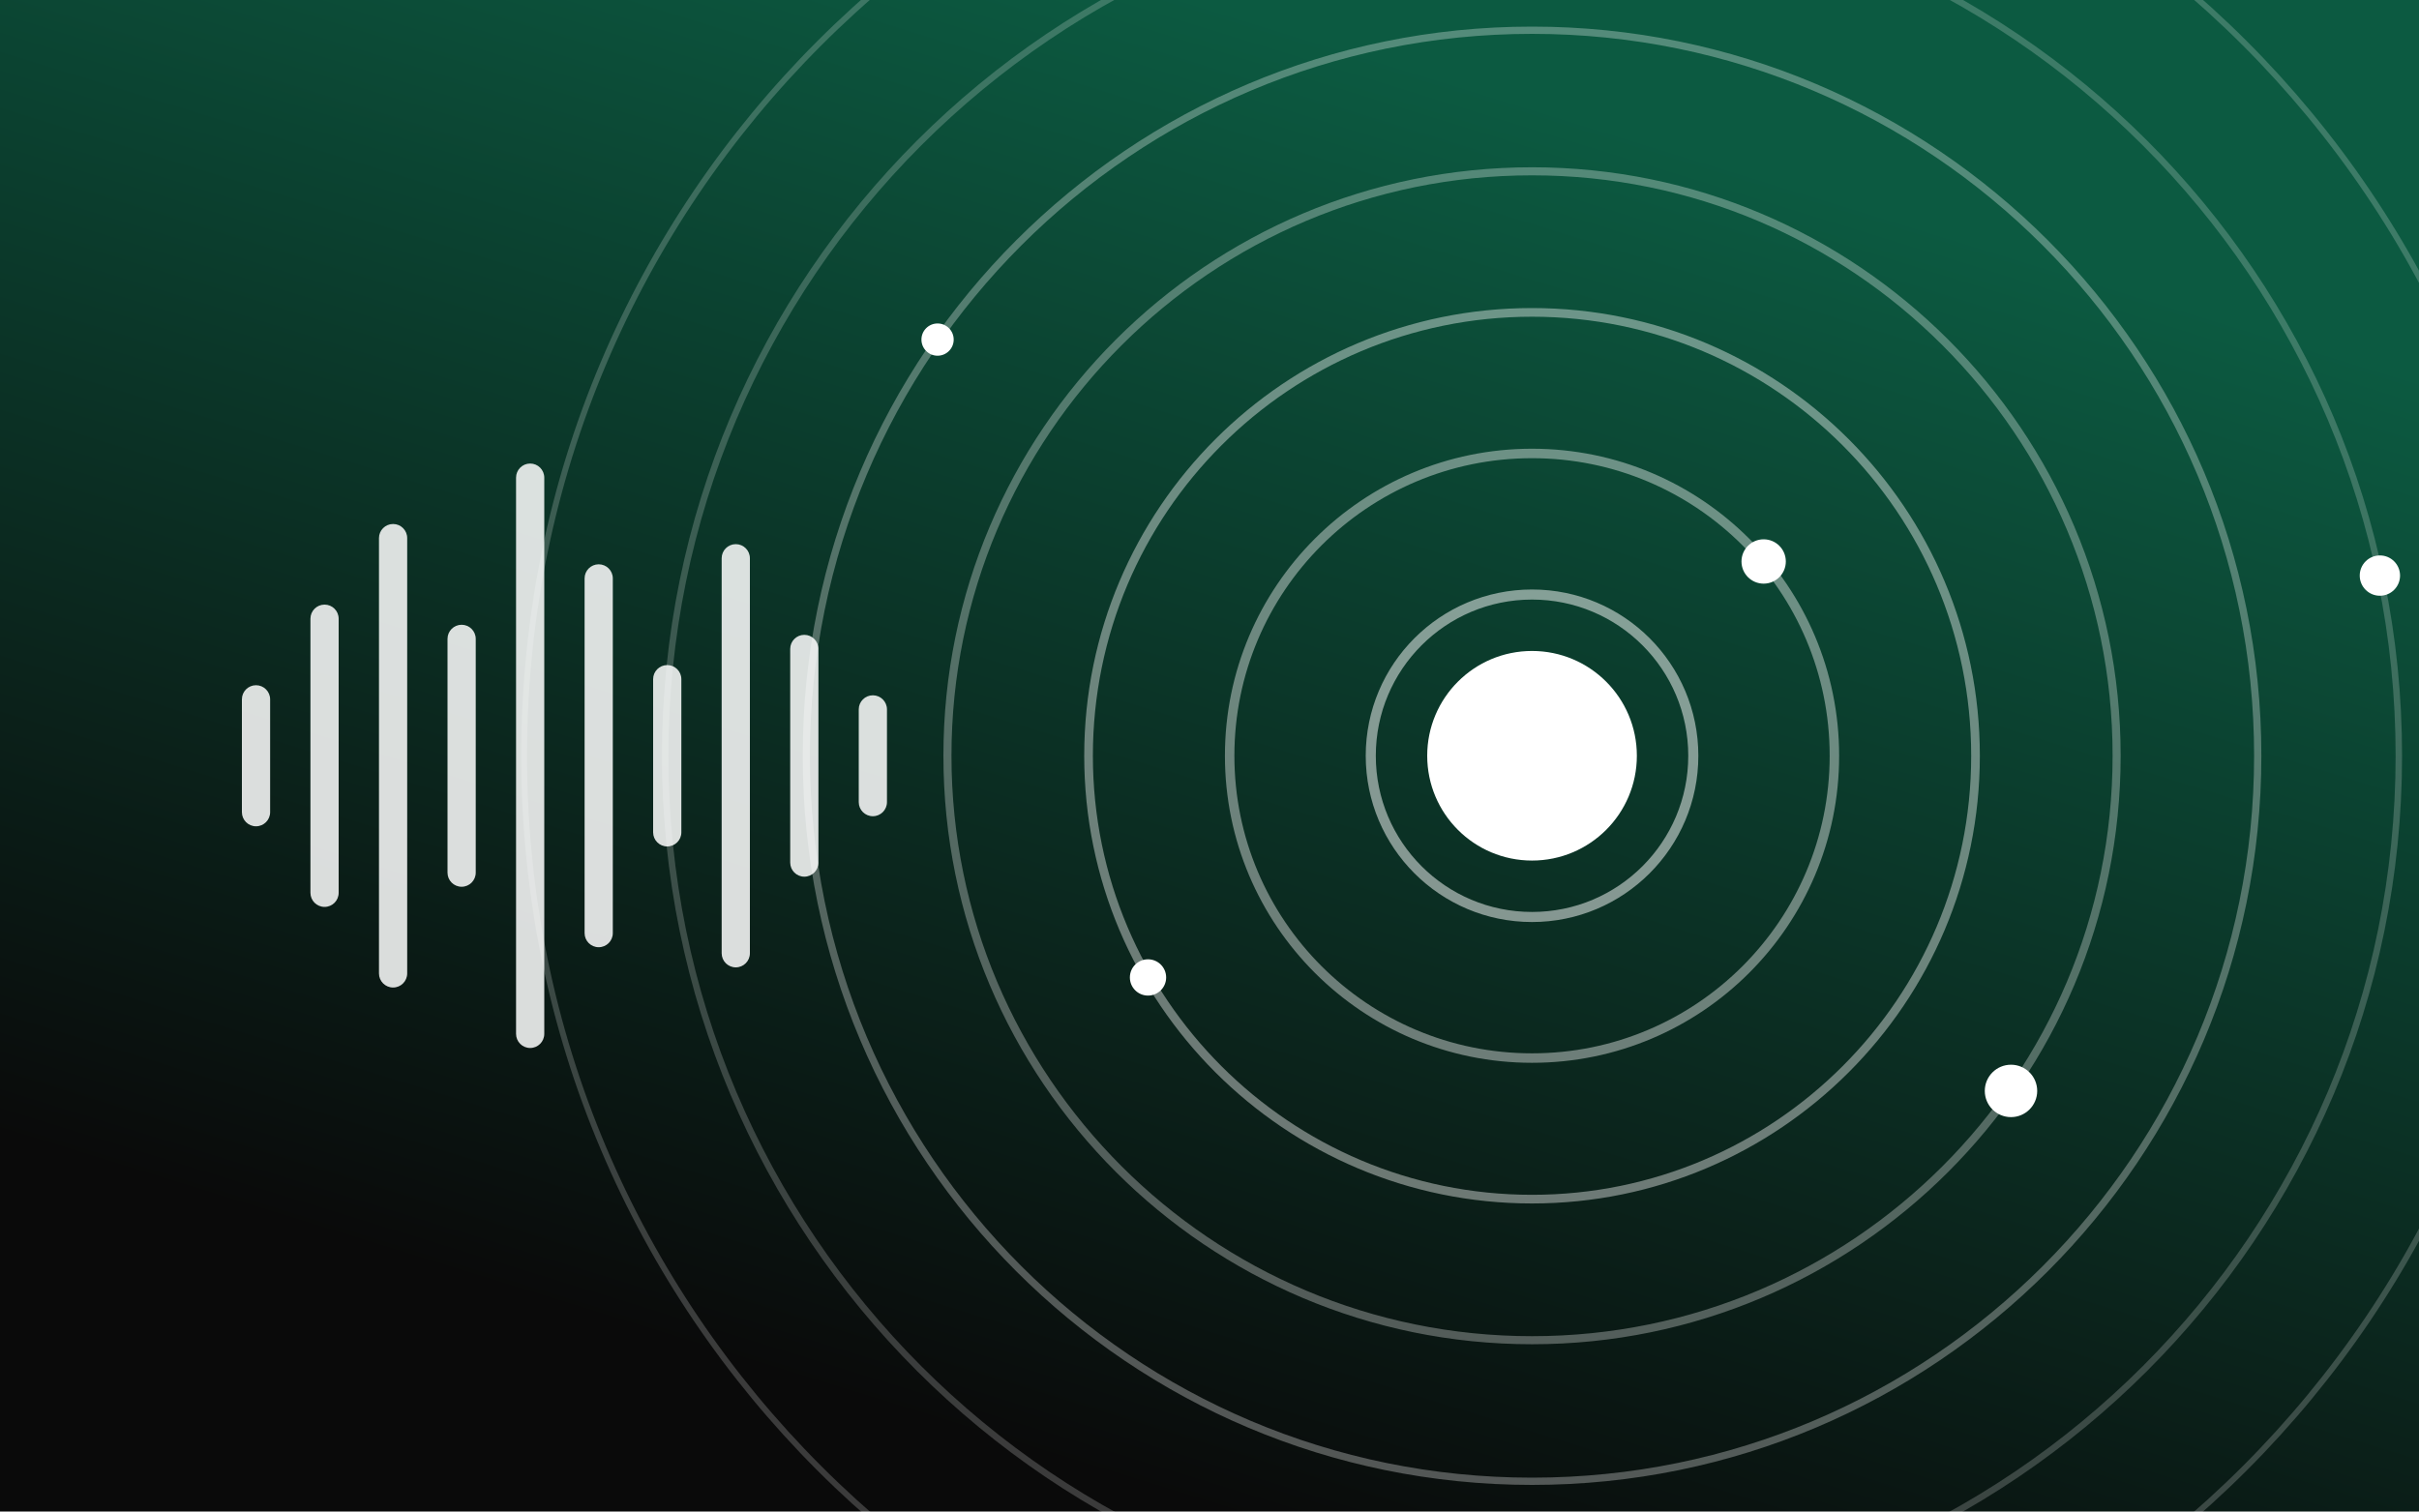
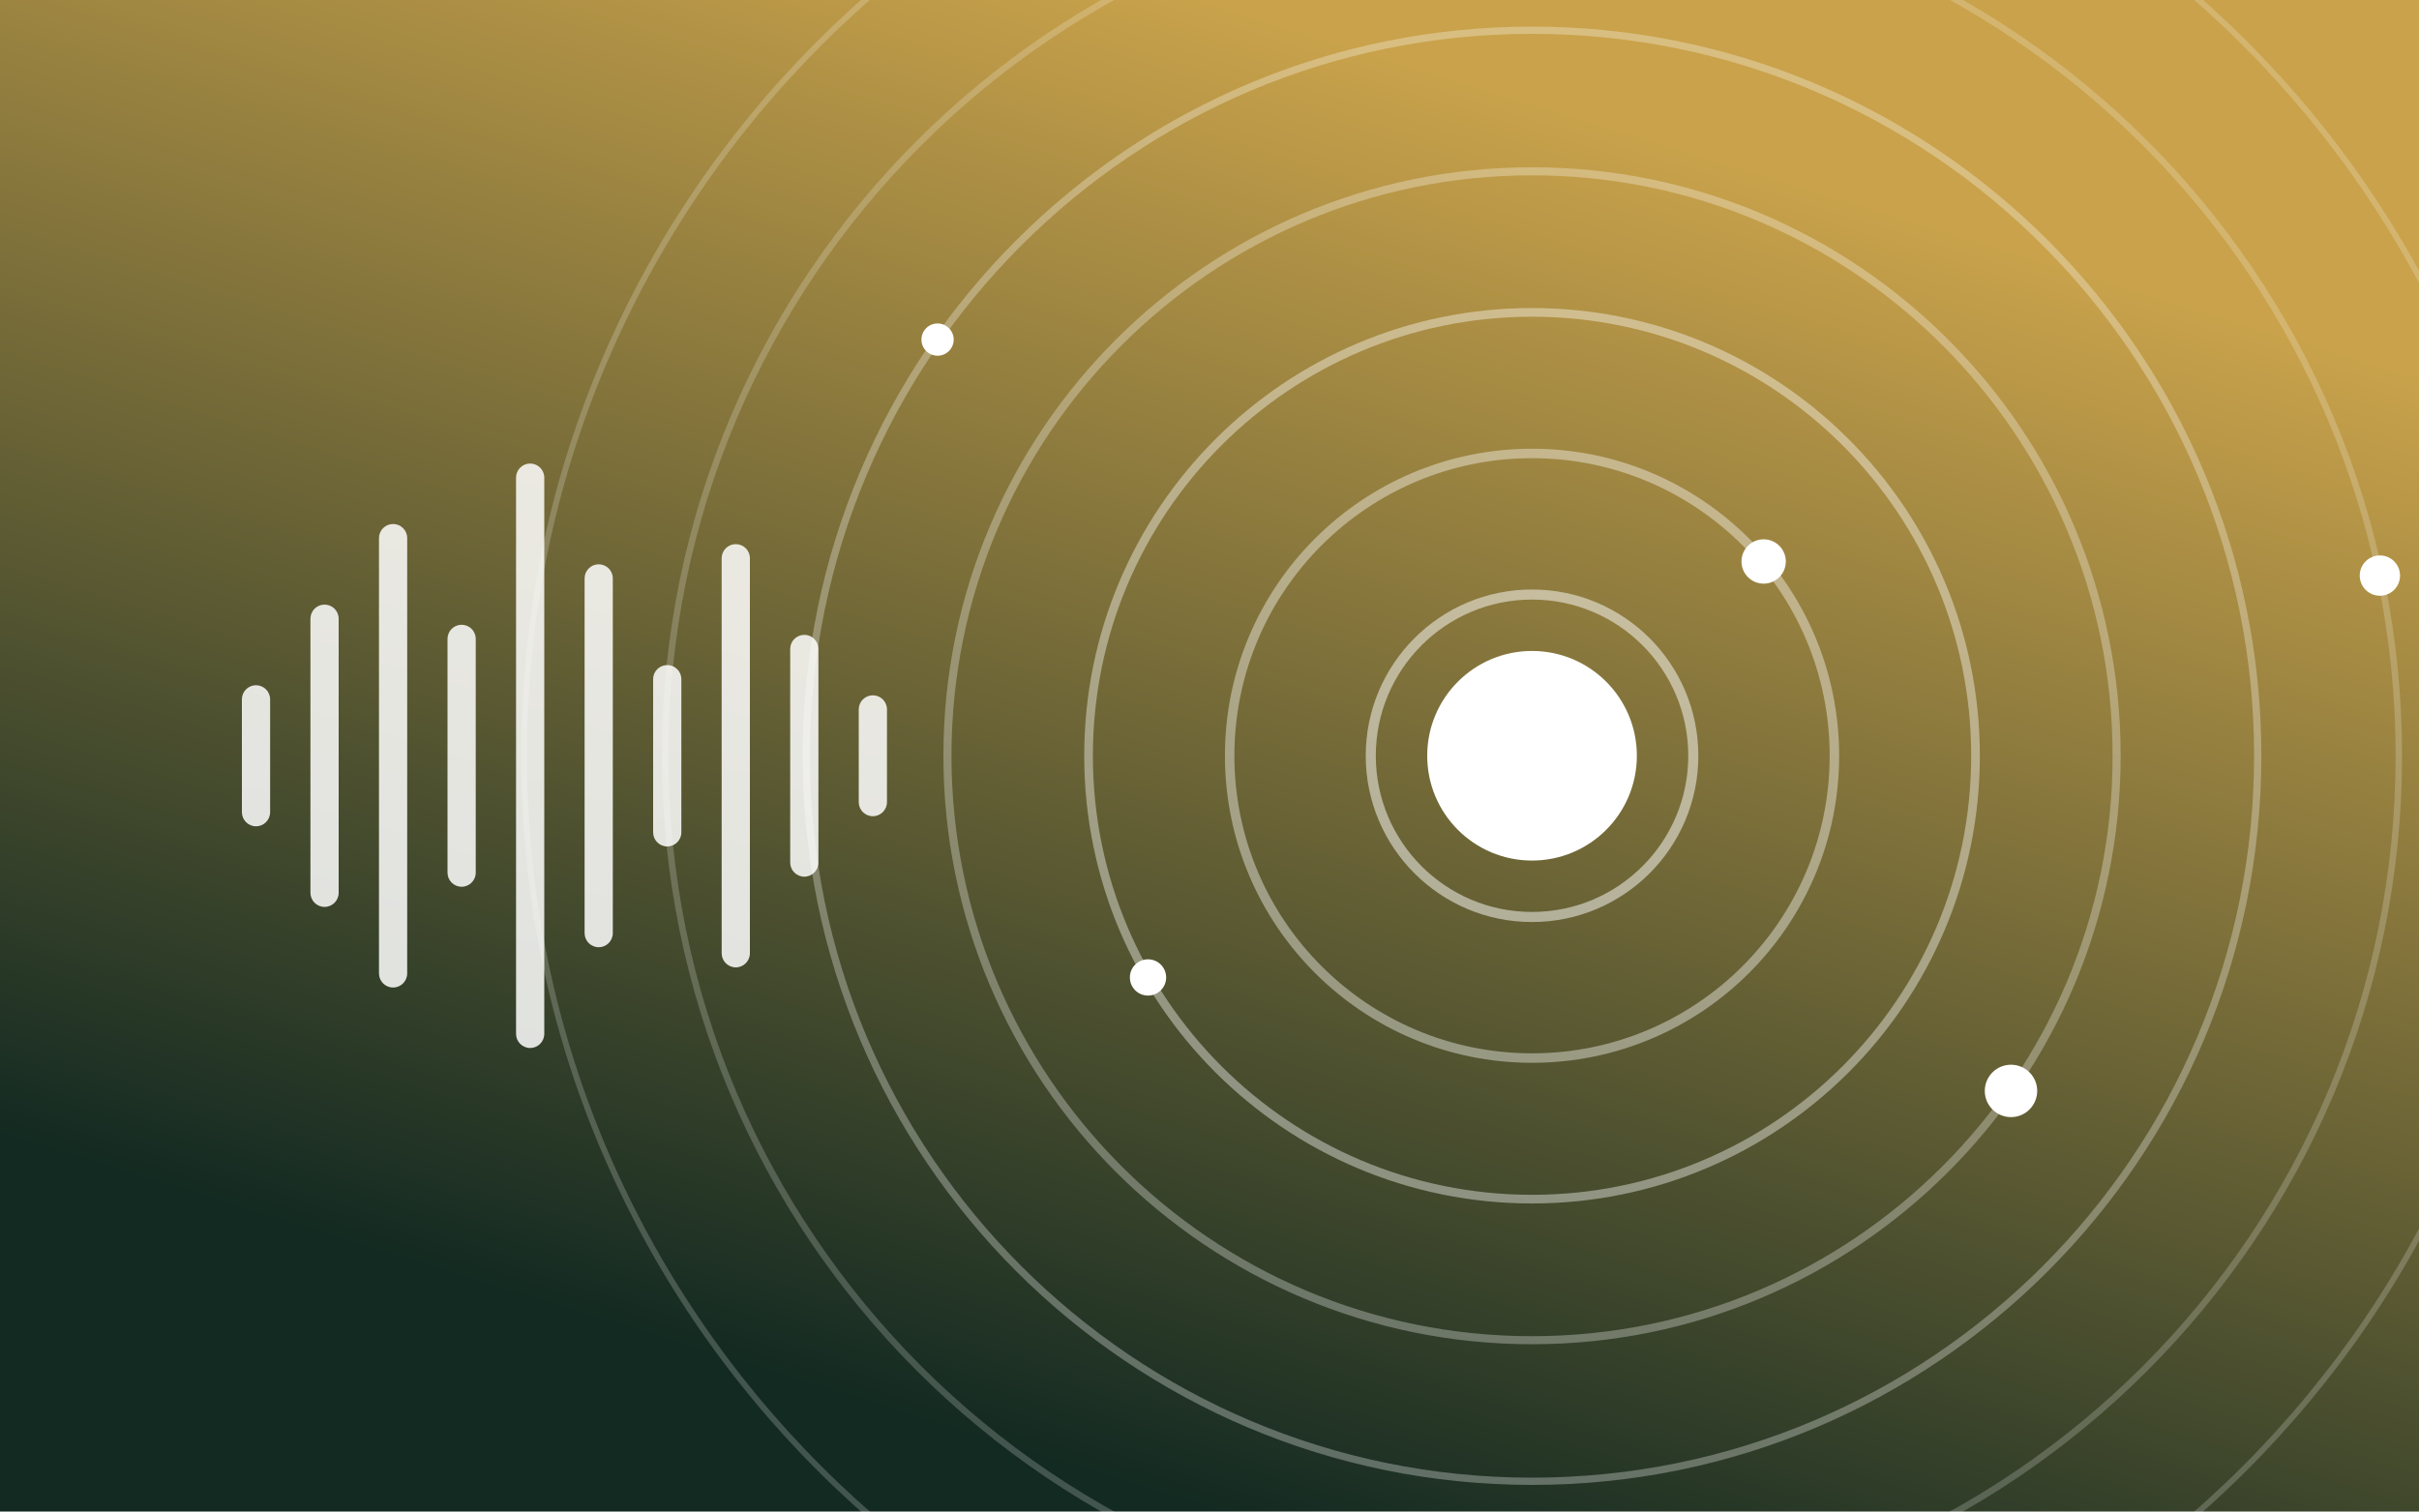
<svg xmlns="http://www.w3.org/2000/svg" viewBox="0 0 1200 750" width="1200" height="750">
  <defs>
    <linearGradient id="bg" x1="0.7" y1="0.1" x2="0.3" y2="0.9">
-       <stop offset="0" stop-color="#0c5a41" />
-       <stop offset="1" stop-color="#0a0a0a" />
+       <stop offset="0" stop-color="#c9a24b" />
+       <stop offset="1" stop-color="#132a22" />
    </linearGradient>
  </defs>
  <rect width="1200" height="750" fill="url(#bg)" />
  <circle cx="760" cy="375" r="80" fill="none" stroke="#fff" stroke-opacity="0.5" stroke-width="5" />
  <circle cx="760" cy="375" r="150" fill="none" stroke="#fff" stroke-opacity="0.4" stroke-width="4.7" />
  <circle cx="760" cy="375" r="220" fill="none" stroke="#fff" stroke-opacity="0.4" stroke-width="4.3" />
  <circle cx="760" cy="375" r="290" fill="none" stroke="#fff" stroke-opacity="0.3" stroke-width="4" />
  <circle cx="760" cy="375" r="360" fill="none" stroke="#fff" stroke-opacity="0.3" stroke-width="3.6" />
  <circle cx="760" cy="375" r="430" fill="none" stroke="#fff" stroke-opacity="0.2" stroke-width="3.2" />
  <circle cx="760" cy="375" r="500" fill="none" stroke="#fff" stroke-opacity="0.2" stroke-width="2.9" />
  <circle cx="760" cy="375" r="52" fill="#fff" />
  <circle cx="874.9" cy="278.6" r="11" fill="#fff" />
  <circle cx="569.5" cy="485" r="9" fill="#fff" />
  <circle cx="997.6" cy="541.3" r="13" fill="#fff" />
  <circle cx="465.1" cy="168.5" r="8" fill="#fff" />
  <circle cx="1180.6" cy="285.6" r="10" fill="#fff" />
  <rect x="120" y="340" width="14" height="70" rx="7" fill="#fff" fill-opacity=".85" />
  <rect x="154" y="300" width="14" height="150" rx="7" fill="#fff" fill-opacity=".85" />
  <rect x="188" y="260" width="14" height="230" rx="7" fill="#fff" fill-opacity=".85" />
  <rect x="222" y="310" width="14" height="130" rx="7" fill="#fff" fill-opacity=".85" />
  <rect x="256" y="230" width="14" height="290" rx="7" fill="#fff" fill-opacity=".85" />
  <rect x="290" y="280" width="14" height="190" rx="7" fill="#fff" fill-opacity=".85" />
  <rect x="324" y="330" width="14" height="90" rx="7" fill="#fff" fill-opacity=".85" />
  <rect x="358" y="270" width="14" height="210" rx="7" fill="#fff" fill-opacity=".85" />
  <rect x="392" y="315" width="14" height="120" rx="7" fill="#fff" fill-opacity=".85" />
  <rect x="426" y="345" width="14" height="60" rx="7" fill="#fff" fill-opacity=".85" />
</svg>
